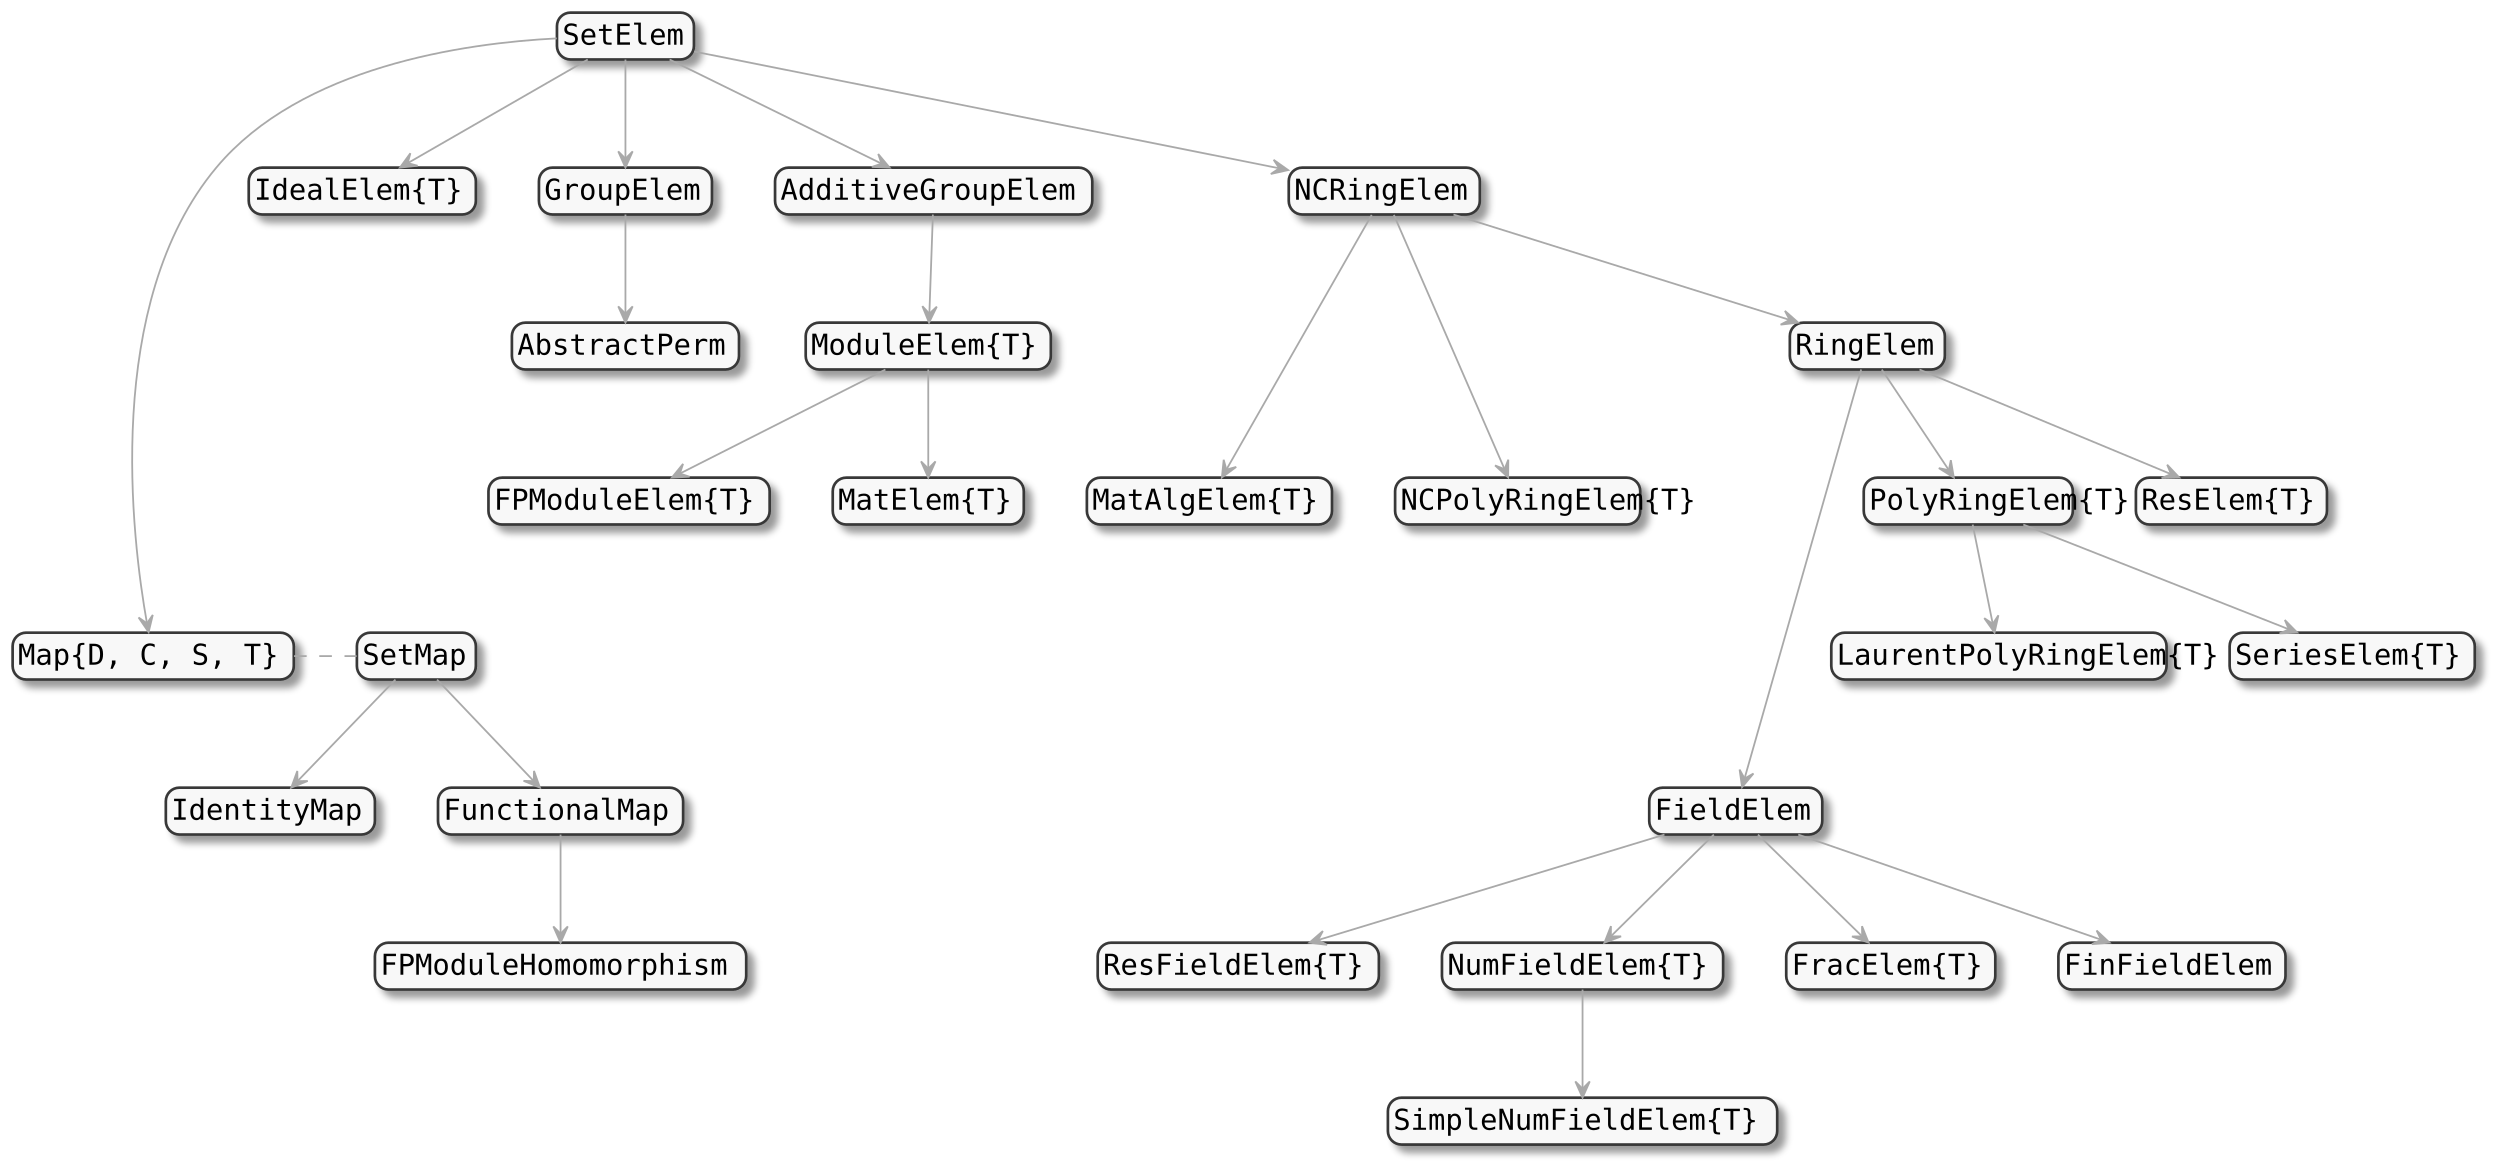
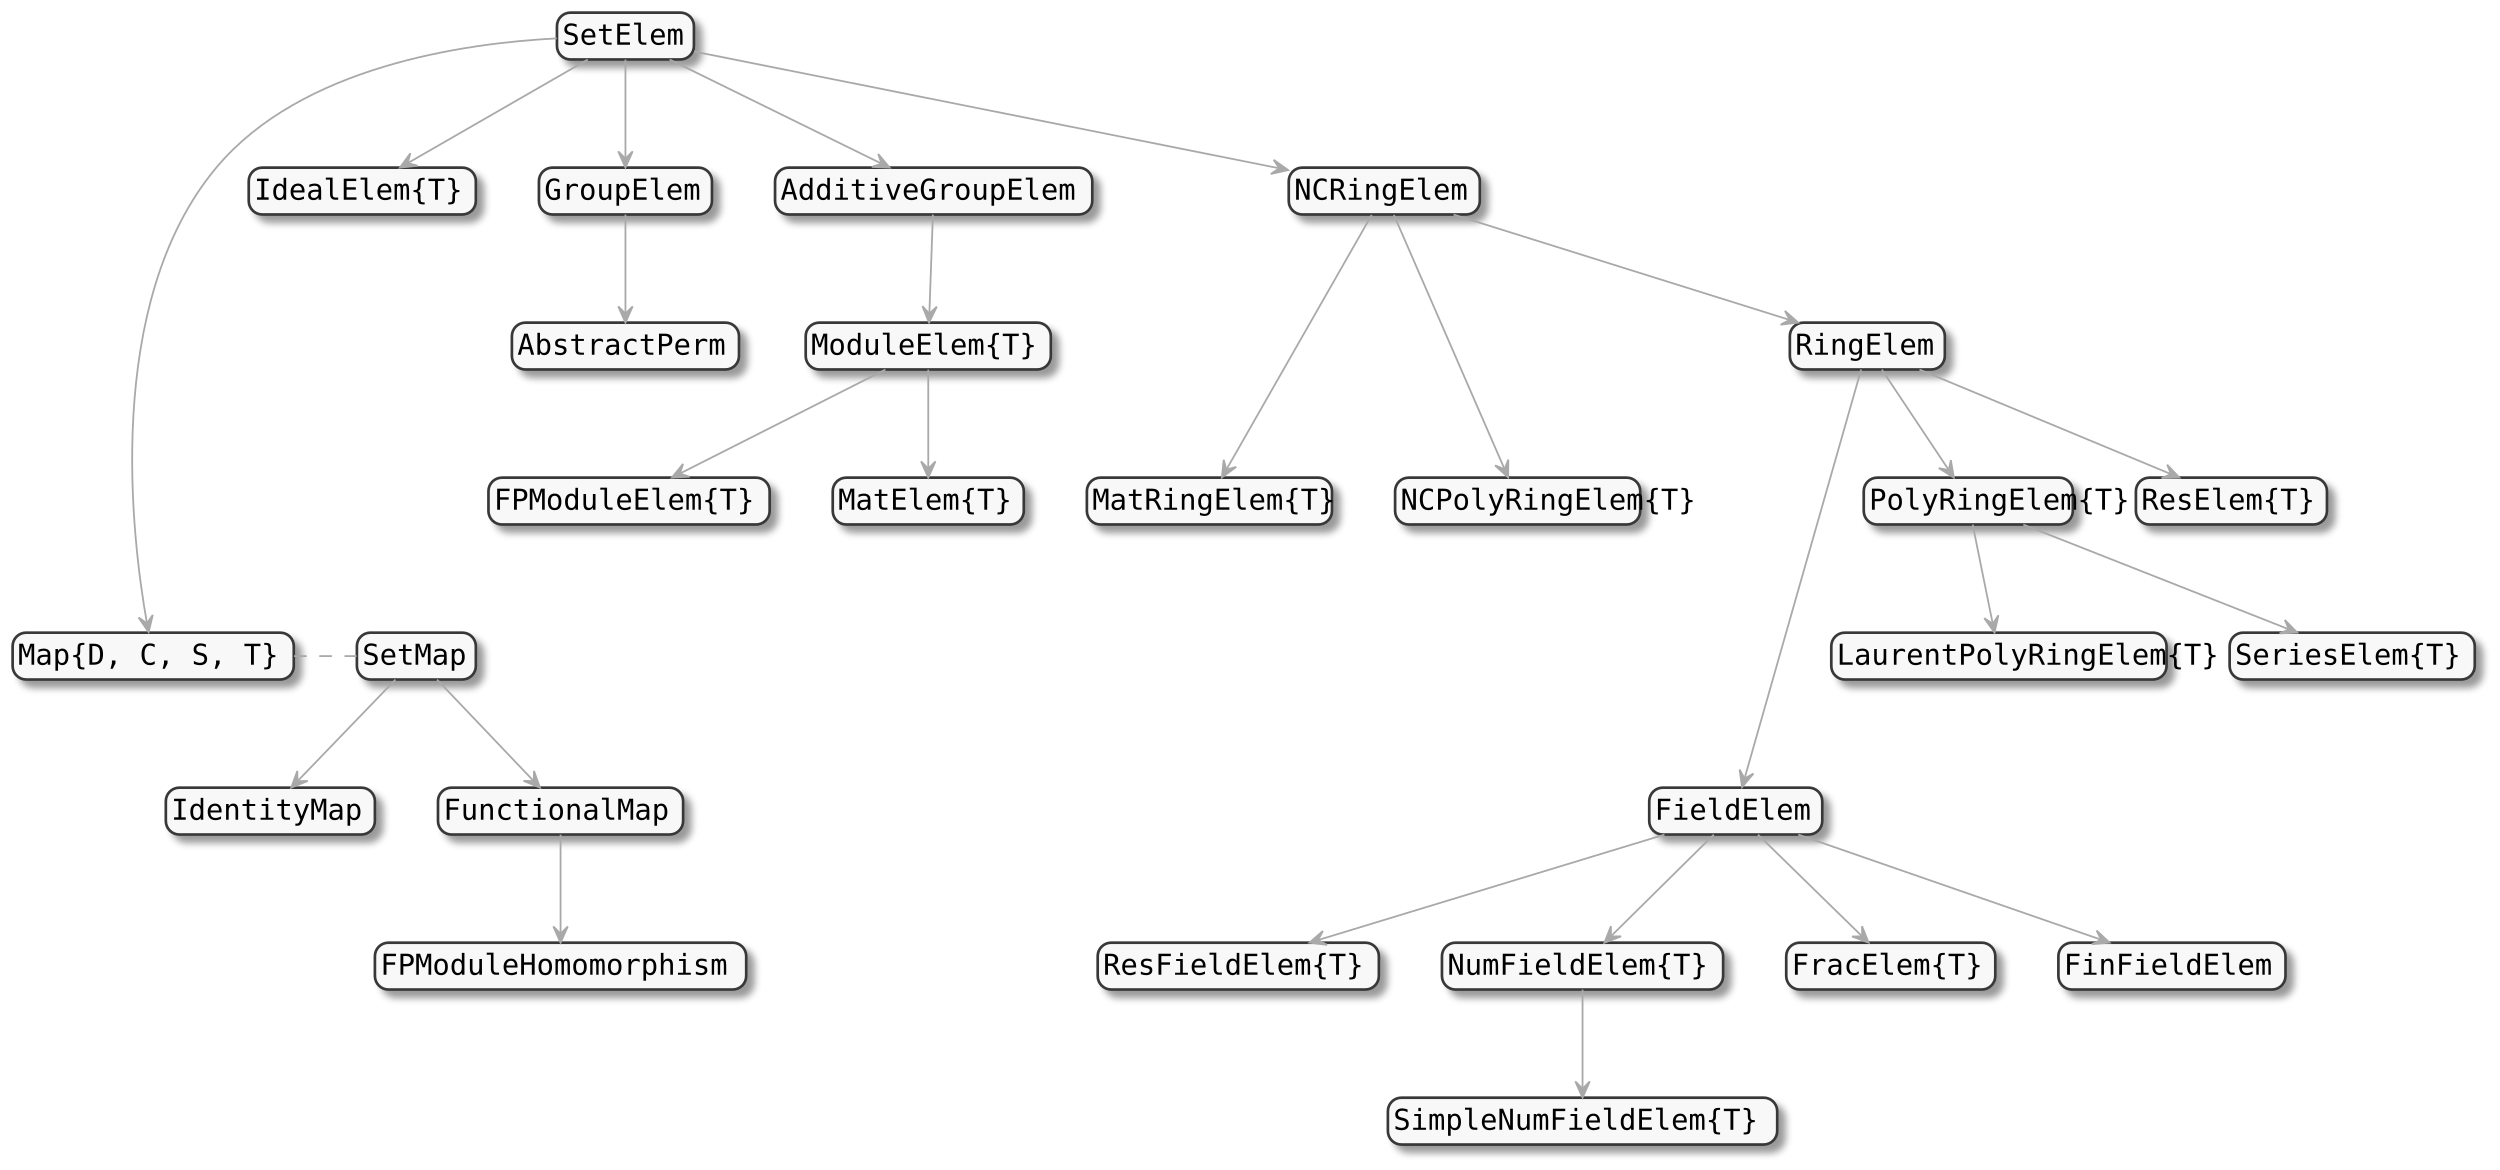
<svg xmlns="http://www.w3.org/2000/svg" contentScriptType="application/ecmascript" contentStyleType="text/css" height="649px" preserveAspectRatio="none" style="width:1387px;height:649px;background:#FFFFFF;" version="1.1" viewBox="0 0 1387 649" width="1387px" zoomAndPan="magnify">
  <defs>
    <filter height="300%" id="fh3s9elwmawy0" width="300%" x="-1" y="-1">
      <feGaussianBlur result="blurOut" stdDeviation="2.0" />
      <feColorMatrix in="blurOut" result="blurOut2" type="matrix" values="0 0 0 0 0 0 0 0 0 0 0 0 0 0 0 0 0 0 .4 0" />
      <feOffset dx="4.0" dy="4.0" in="blurOut2" result="blurOut3" />
      <feBlend in="SourceGraphic" in2="blurOut3" mode="normal" />
    </filter>
  </defs>
  <g>
    <rect fill="#F8F8F8" filter="url(#fh3s9elwmawy0)" height="26" id="SetElem" rx="7.5" ry="7.5" style="stroke:#383838;stroke-width:1.5;" width="76" x="309" y="7" />
    <text fill="#000000" font-family="monospace" font-size="16" lengthAdjust="spacing" textLength="70" x="312" y="24.8">SetElem</text>
    <rect fill="#F8F8F8" filter="url(#fh3s9elwmawy0)" height="26" id="IdealElem{T}" rx="7.5" ry="7.5" style="stroke:#383838;stroke-width:1.5;" width="126" x="138" y="93" />
    <text fill="#000000" font-family="monospace" font-size="16" lengthAdjust="spacing" textLength="120" x="141" y="110.8">IdealElem{T}</text>
    <rect fill="#F8F8F8" filter="url(#fh3s9elwmawy0)" height="26" id="Map{D, C, S, T}" rx="7.5" ry="7.5" style="stroke:#383838;stroke-width:1.5;" width="156" x="7" y="351" />
    <text fill="#000000" font-family="monospace" font-size="16" lengthAdjust="spacing" textLength="150" x="10" y="368.8">Map{D, C, S, T}</text>
    <rect fill="#F8F8F8" filter="url(#fh3s9elwmawy0)" height="26" id="SetMap" rx="7.5" ry="7.5" style="stroke:#383838;stroke-width:1.5;" width="66" x="198" y="351" />
    <text fill="#000000" font-family="monospace" font-size="16" lengthAdjust="spacing" textLength="60" x="201" y="368.8">SetMap</text>
    <rect fill="#F8F8F8" filter="url(#fh3s9elwmawy0)" height="26" id="IdentityMap" rx="7.5" ry="7.5" style="stroke:#383838;stroke-width:1.5;" width="116" x="92" y="437" />
    <text fill="#000000" font-family="monospace" font-size="16" lengthAdjust="spacing" textLength="110" x="95" y="454.8">IdentityMap</text>
    <rect fill="#F8F8F8" filter="url(#fh3s9elwmawy0)" height="26" id="FunctionalMap" rx="7.5" ry="7.5" style="stroke:#383838;stroke-width:1.5;" width="136" x="243" y="437" />
    <text fill="#000000" font-family="monospace" font-size="16" lengthAdjust="spacing" textLength="130" x="246" y="454.8">FunctionalMap</text>
    <rect fill="#F8F8F8" filter="url(#fh3s9elwmawy0)" height="26" id="FPModuleHomomorphism" rx="7.5" ry="7.5" style="stroke:#383838;stroke-width:1.5;" width="206" x="208" y="523" />
    <text fill="#000000" font-family="monospace" font-size="16" lengthAdjust="spacing" textLength="200" x="211" y="540.8">FPModuleHomomorphism</text>
    <rect fill="#F8F8F8" filter="url(#fh3s9elwmawy0)" height="26" id="GroupElem" rx="7.5" ry="7.5" style="stroke:#383838;stroke-width:1.5;" width="96" x="299" y="93" />
    <text fill="#000000" font-family="monospace" font-size="16" lengthAdjust="spacing" textLength="90" x="302" y="110.8">GroupElem</text>
    <rect fill="#F8F8F8" filter="url(#fh3s9elwmawy0)" height="26" id="AbstractPerm" rx="7.5" ry="7.5" style="stroke:#383838;stroke-width:1.5;" width="126" x="284" y="179" />
    <text fill="#000000" font-family="monospace" font-size="16" lengthAdjust="spacing" textLength="120" x="287" y="196.8">AbstractPerm</text>
    <rect fill="#F8F8F8" filter="url(#fh3s9elwmawy0)" height="26" id="AdditiveGroupElem" rx="7.5" ry="7.5" style="stroke:#383838;stroke-width:1.5;" width="176" x="430" y="93" />
    <text fill="#000000" font-family="monospace" font-size="16" lengthAdjust="spacing" textLength="170" x="433" y="110.8">AdditiveGroupElem</text>
    <rect fill="#F8F8F8" filter="url(#fh3s9elwmawy0)" height="26" id="ModuleElem{T}" rx="7.5" ry="7.5" style="stroke:#383838;stroke-width:1.5;" width="136" x="447" y="179" />
    <text fill="#000000" font-family="monospace" font-size="16" lengthAdjust="spacing" textLength="130" x="450" y="196.8">ModuleElem{T}</text>
    <rect fill="#F8F8F8" filter="url(#fh3s9elwmawy0)" height="26" id="FPModuleElem{T}" rx="7.5" ry="7.5" style="stroke:#383838;stroke-width:1.5;" width="156" x="271" y="265" />
    <text fill="#000000" font-family="monospace" font-size="16" lengthAdjust="spacing" textLength="150" x="274" y="282.8">FPModuleElem{T}</text>
    <rect fill="#F8F8F8" filter="url(#fh3s9elwmawy0)" height="26" id="MatElem{T}" rx="7.5" ry="7.5" style="stroke:#383838;stroke-width:1.5;" width="106" x="462" y="265" />
    <text fill="#000000" font-family="monospace" font-size="16" lengthAdjust="spacing" textLength="100" x="465" y="282.8">MatElem{T}</text>
    <rect fill="#F8F8F8" filter="url(#fh3s9elwmawy0)" height="26" id="NCRingElem" rx="7.5" ry="7.5" style="stroke:#383838;stroke-width:1.5;" width="106" x="715" y="93" />
    <text fill="#000000" font-family="monospace" font-size="16" lengthAdjust="spacing" textLength="100" x="718" y="110.8">NCRingElem</text>
-     <rect fill="#F8F8F8" filter="url(#fh3s9elwmawy0)" height="26" id="MatAlgElem{T}" rx="7.5" ry="7.5" style="stroke:#383838;stroke-width:1.5;" width="136" x="603" y="265" />
-     <text fill="#000000" font-family="monospace" font-size="16" lengthAdjust="spacing" textLength="130" x="606" y="282.8">MatAlgElem{T}</text>
+     <rect fill="#F8F8F8" filter="url(#fh3s9elwmawy0)" height="26" id="MatRingElem{T}" rx="7.5" ry="7.5" style="stroke:#383838;stroke-width:1.5;" width="136" x="603" y="265" />
+     <text fill="#000000" font-family="monospace" font-size="16" lengthAdjust="spacing" textLength="130" x="606" y="282.8">MatRingElem{T}</text>
    <rect fill="#F8F8F8" filter="url(#fh3s9elwmawy0)" height="26" id="NCPolyRingElem{T}" rx="7.5" ry="7.5" style="stroke:#383838;stroke-width:1.5;" width="136" x="774" y="265" />
    <text fill="#000000" font-family="monospace" font-size="16" lengthAdjust="spacing" textLength="130" x="777" y="282.8">NCPolyRingElem{T}</text>
    <rect fill="#F8F8F8" filter="url(#fh3s9elwmawy0)" height="26" id="RingElem" rx="7.5" ry="7.5" style="stroke:#383838;stroke-width:1.5;" width="86" x="993" y="179" />
    <text fill="#000000" font-family="monospace" font-size="16" lengthAdjust="spacing" textLength="80" x="996" y="196.8">RingElem</text>
    <rect fill="#F8F8F8" filter="url(#fh3s9elwmawy0)" height="26" id="PolyRingElem{T}" rx="7.5" ry="7.5" style="stroke:#383838;stroke-width:1.5;" width="116" x="1034" y="265" />
    <text fill="#000000" font-family="monospace" font-size="16" lengthAdjust="spacing" textLength="110" x="1037" y="282.8">PolyRingElem{T}</text>
    <rect fill="#F8F8F8" filter="url(#fh3s9elwmawy0)" height="26" id="SeriesElem{T}" rx="7.5" ry="7.5" style="stroke:#383838;stroke-width:1.5;" width="136" x="1237" y="351" />
    <text fill="#000000" font-family="monospace" font-size="16" lengthAdjust="spacing" textLength="130" x="1240" y="368.8">SeriesElem{T}</text>
    <rect fill="#F8F8F8" filter="url(#fh3s9elwmawy0)" height="26" id="LaurentPolyRingElem{T}" rx="7.5" ry="7.5" style="stroke:#383838;stroke-width:1.5;" width="186" x="1016" y="351" />
    <text fill="#000000" font-family="monospace" font-size="16" lengthAdjust="spacing" textLength="180" x="1019" y="368.8">LaurentPolyRingElem{T}</text>
    <rect fill="#F8F8F8" filter="url(#fh3s9elwmawy0)" height="26" id="ResElem{T}" rx="7.5" ry="7.5" style="stroke:#383838;stroke-width:1.5;" width="106" x="1185" y="265" />
    <text fill="#000000" font-family="monospace" font-size="16" lengthAdjust="spacing" textLength="100" x="1188" y="282.8">ResElem{T}</text>
    <rect fill="#F8F8F8" filter="url(#fh3s9elwmawy0)" height="26" id="FieldElem" rx="7.5" ry="7.5" style="stroke:#383838;stroke-width:1.5;" width="96" x="915" y="437" />
    <text fill="#000000" font-family="monospace" font-size="16" lengthAdjust="spacing" textLength="90" x="918" y="454.8">FieldElem</text>
    <rect fill="#F8F8F8" filter="url(#fh3s9elwmawy0)" height="26" id="FinFieldElem" rx="7.5" ry="7.5" style="stroke:#383838;stroke-width:1.5;" width="126" x="1142" y="523" />
    <text fill="#000000" font-family="monospace" font-size="16" lengthAdjust="spacing" textLength="120" x="1145" y="540.8">FinFieldElem</text>
    <rect fill="#F8F8F8" filter="url(#fh3s9elwmawy0)" height="26" id="ResFieldElem{T}" rx="7.5" ry="7.5" style="stroke:#383838;stroke-width:1.5;" width="156" x="609" y="523" />
    <text fill="#000000" font-family="monospace" font-size="16" lengthAdjust="spacing" textLength="150" x="612" y="540.8">ResFieldElem{T}</text>
    <rect fill="#F8F8F8" filter="url(#fh3s9elwmawy0)" height="26" id="NumFieldElem{T}" rx="7.5" ry="7.5" style="stroke:#383838;stroke-width:1.5;" width="156" x="800" y="523" />
    <text fill="#000000" font-family="monospace" font-size="16" lengthAdjust="spacing" textLength="150" x="803" y="540.8">NumFieldElem{T}</text>
    <rect fill="#F8F8F8" filter="url(#fh3s9elwmawy0)" height="26" id="SimpleNumFieldElem{T}" rx="7.5" ry="7.5" style="stroke:#383838;stroke-width:1.5;" width="216" x="770" y="609" />
    <text fill="#000000" font-family="monospace" font-size="16" lengthAdjust="spacing" textLength="210" x="773" y="626.8">SimpleNumFieldElem{T}</text>
    <rect fill="#F8F8F8" filter="url(#fh3s9elwmawy0)" height="26" id="FracElem{T}" rx="7.5" ry="7.5" style="stroke:#383838;stroke-width:1.5;" width="116" x="991" y="523" />
    <text fill="#000000" font-family="monospace" font-size="16" lengthAdjust="spacing" textLength="110" x="994" y="540.8">FracElem{T}</text>
    <path codeLine="9" d="M326.08,33.04 C299.74,48.19 254.51,74.21 226.26,90.47 " fill="none" id="SetElem-to-IdealElem{T}" style="stroke:#A9A9A9;stroke-width:1.0;" />
    <polygon fill="#A9A9A9" points="221.88,92.99,231.674,91.953,226.21,90.489,227.673,85.025,221.88,92.99" style="stroke:#A9A9A9;stroke-width:1.0;" />
    <path codeLine="13" d="M308.9,21.3 C257.48,23.93 166.94,36.85 120,93 C57.09,168.25 73.17,298.9 81.52,345.7 " fill="none" id="SetElem-to-Map{D, C, S, T}" style="stroke:#A9A9A9;stroke-width:1.0;" />
    <polygon fill="#A9A9A9" points="82.45,350.73,84.763,341.157,81.549,345.812,76.894,342.598,82.45,350.73" style="stroke:#A9A9A9;stroke-width:1.0;" />
    <path codeLine="14" d="M163.13,364 C174.71,364 186.29,364 197.86,364 " fill="none" id="Map{D, C, S, T}-SetMap" style="stroke:#A9A9A9;stroke-width:1.0;stroke-dasharray:7.0,7.0;" />
    <path codeLine="15" d="M219.39,377.04 C205.2,391.76 181.12,416.72 165.39,433.04 " fill="none" id="SetMap-to-IdentityMap" style="stroke:#A9A9A9;stroke-width:1.0;" />
    <polygon fill="#A9A9A9" points="161.58,436.99,170.707,433.288,165.051,433.391,164.948,427.735,161.58,436.99" style="stroke:#A9A9A9;stroke-width:1.0;" />
    <path codeLine="16" d="M242.46,377.04 C256.48,391.76 280.26,416.72 295.8,433.04 " fill="none" id="SetMap-to-FunctionalMap" style="stroke:#A9A9A9;stroke-width:1.0;" />
    <polygon fill="#A9A9A9" points="299.56,436.99,296.267,427.708,296.118,433.363,290.464,433.214,299.56,436.99" style="stroke:#A9A9A9;stroke-width:1.0;" />
    <path codeLine="17" d="M311,463.04 C311,477.38 311,501.46 311,517.78 " fill="none" id="FunctionalMap-to-FPModuleHomomorphism" style="stroke:#A9A9A9;stroke-width:1.0;" />
    <polygon fill="#A9A9A9" points="311,522.99,315,513.99,311,517.99,307,513.99,311,522.99" style="stroke:#A9A9A9;stroke-width:1.0;" />
    <path codeLine="20" d="M347,33.04 C347,47.38 347,71.46 347,87.78 " fill="none" id="SetElem-to-GroupElem" style="stroke:#A9A9A9;stroke-width:1.0;" />
    <polygon fill="#A9A9A9" points="347,92.99,351,83.99,347,87.99,343,83.99,347,92.99" style="stroke:#A9A9A9;stroke-width:1.0;" />
    <path codeLine="21" d="M347,119.04 C347,133.38 347,157.46 347,173.78 " fill="none" id="GroupElem-to-AbstractPerm" style="stroke:#A9A9A9;stroke-width:1.0;" />
    <polygon fill="#A9A9A9" points="347,178.99,351,169.99,347,173.99,343,169.99,347,178.99" style="stroke:#A9A9A9;stroke-width:1.0;" />
    <path codeLine="24" d="M371.5,33.04 C402.48,48.26 455.77,74.43 488.82,90.67 " fill="none" id="SetElem-to-AdditiveGroupElem" style="stroke:#A9A9A9;stroke-width:1.0;" />
    <polygon fill="#A9A9A9" points="493.55,92.99,487.231,85.436,489.061,90.788,483.708,92.618,493.55,92.99" style="stroke:#A9A9A9;stroke-width:1.0;" />
    <path codeLine="25" d="M517.57,119.04 C517.06,133.38 516.2,157.46 515.62,173.78 " fill="none" id="AdditiveGroupElem-to-ModuleElem{T}" style="stroke:#A9A9A9;stroke-width:1.0;" />
    <polygon fill="#A9A9A9" points="515.43,178.99,519.736,170.132,515.601,173.993,511.741,169.858,515.43,178.99" style="stroke:#A9A9A9;stroke-width:1.0;" />
    <path codeLine="26" d="M491.22,205.04 C461.14,220.26 409.41,246.43 377.33,262.67 " fill="none" id="ModuleElem{T}-to-FPModuleElem{T}" style="stroke:#A9A9A9;stroke-width:1.0;" />
    <polygon fill="#A9A9A9" points="372.74,264.99,382.576,264.493,377.201,262.731,378.962,257.355,372.74,264.99" style="stroke:#A9A9A9;stroke-width:1.0;" />
    <path codeLine="27" d="M515,205.04 C515,219.38 515,243.46 515,259.78 " fill="none" id="ModuleElem{T}-to-MatElem{T}" style="stroke:#A9A9A9;stroke-width:1.0;" />
    <polygon fill="#A9A9A9" points="515,264.99,519,255.99,515,259.99,511,255.99,515,264.99" style="stroke:#A9A9A9;stroke-width:1.0;" />
    <path codeLine="30" d="M385.1,28.6 C458.93,43.33 621.88,75.85 709.51,93.33 " fill="none" id="SetElem-to-NCRingElem" style="stroke:#A9A9A9;stroke-width:1.0;" />
    <polygon fill="#A9A9A9" points="714.66,94.36,706.622,88.668,709.758,93.377,705.049,96.512,714.66,94.36" style="stroke:#A9A9A9;stroke-width:1.0;" />
-     <path codeLine="31" d="M761.02,119.23 C743.97,149.12 700.12,225.97 680.61,260.16 " fill="none" id="NCRingElem-to-MatAlgElem{T}" style="stroke:#A9A9A9;stroke-width:1.0;" />
+     <path codeLine="31" d="M761.02,119.23 C743.97,149.12 700.12,225.97 680.61,260.16 " fill="none" id="NCRingElem-to-MatRingElem{T}" style="stroke:#A9A9A9;stroke-width:1.0;" />
    <polygon fill="#A9A9A9" points="677.91,264.88,685.852,259.056,680.394,260.541,678.909,255.082,677.91,264.88" style="stroke:#A9A9A9;stroke-width:1.0;" />
    <path codeLine="32" d="M773.32,119.23 C786.34,149.12 819.79,225.97 834.67,260.16 " fill="none" id="NCRingElem-to-NCPolyRingElem{T}" style="stroke:#A9A9A9;stroke-width:1.0;" />
    <polygon fill="#A9A9A9" points="836.73,264.88,836.798,255.031,834.731,260.297,829.466,258.229,836.73,264.88" style="stroke:#A9A9A9;stroke-width:1.0;" />
    <path codeLine="33" d="M806.4,119.04 C855.75,134.5 941.21,161.29 992.79,177.46 " fill="none" id="NCRingElem-to-RingElem" style="stroke:#A9A9A9;stroke-width:1.0;" />
    <polygon fill="#A9A9A9" points="997.67,178.99,990.284,172.475,992.9,177.49,987.885,180.107,997.67,178.99" style="stroke:#A9A9A9;stroke-width:1.0;" />
    <path codeLine="36" d="M1044.02,205.04 C1053.75,219.63 1070.2,244.3 1081.08,260.62 " fill="none" id="RingElem-to-PolyRingElem{T}" style="stroke:#A9A9A9;stroke-width:1.0;" />
    <polygon fill="#A9A9A9" points="1083.99,264.99,1082.326,255.283,1081.216,260.83,1075.669,259.72,1083.99,264.99" style="stroke:#A9A9A9;stroke-width:1.0;" />
    <path codeLine="37" d="M1122.52,291.04 C1161.43,306.38 1228.57,332.86 1269.66,349.06 " fill="none" id="PolyRingElem{T}-to-SeriesElem{T}" style="stroke:#A9A9A9;stroke-width:1.0;" />
    <polygon fill="#A9A9A9" points="1274.54,350.99,1267.624,343.977,1269.886,349.163,1264.701,351.424,1274.54,350.99" style="stroke:#A9A9A9;stroke-width:1.0;" />
    <path codeLine="38" d="M1094.44,291.04 C1097.34,305.38 1102.21,329.46 1105.51,345.78 " fill="none" id="PolyRingElem{T}-to-LaurentPolyRingElem{T}" style="stroke:#A9A9A9;stroke-width:1.0;" />
    <polygon fill="#A9A9A9" points="1106.57,350.99,1108.716,341.378,1105.584,346.088,1100.874,342.956,1106.57,350.99" style="stroke:#A9A9A9;stroke-width:1.0;" />
    <path codeLine="39" d="M1064.94,205.04 C1101.84,220.38 1165.52,246.86 1204.49,263.06 " fill="none" id="RingElem-to-ResElem{T}" style="stroke:#A9A9A9;stroke-width:1.0;" />
    <polygon fill="#A9A9A9" points="1209.11,264.99,1202.349,257.829,1204.497,263.062,1199.264,265.21,1209.11,264.99" style="stroke:#A9A9A9;stroke-width:1.0;" />
    <path codeLine="40" d="M1032.58,205 C1020.77,246.4 981.74,383.29 967.91,431.78 " fill="none" id="RingElem-to-FieldElem" style="stroke:#A9A9A9;stroke-width:1.0;" />
    <polygon fill="#A9A9A9" points="966.5,436.72,972.819,429.165,967.874,431.912,965.126,426.967,966.5,436.72" style="stroke:#A9A9A9;stroke-width:1.0;" />
    <path codeLine="43" d="M997.67,463.04 C1042.06,478.44 1118.79,505.07 1165.42,521.26 " fill="none" id="FieldElem-to-FinFieldElem" style="stroke:#A9A9A9;stroke-width:1.0;" />
    <polygon fill="#A9A9A9" points="1170.39,522.99,1163.201,516.258,1165.667,521.349,1160.576,523.815,1170.39,522.99" style="stroke:#A9A9A9;stroke-width:1.0;" />
    <path codeLine="44" d="M923.46,463.04 C872.63,478.5 784.62,505.29 731.5,521.46 " fill="none" id="FieldElem-to-ResFieldElem{T}" style="stroke:#A9A9A9;stroke-width:1.0;" />
    <polygon fill="#A9A9A9" points="726.47,522.99,736.245,524.195,731.253,521.534,733.915,516.542,726.47,522.99" style="stroke:#A9A9A9;stroke-width:1.0;" />
    <path codeLine="45" d="M950.82,463.04 C935.8,477.88 910.23,503.15 893.73,519.45 " fill="none" id="FieldElem-to-NumFieldElem{T}" style="stroke:#A9A9A9;stroke-width:1.0;" />
    <polygon fill="#A9A9A9" points="890.16,522.99,899.374,519.51,893.717,519.476,893.751,513.819,890.16,522.99" style="stroke:#A9A9A9;stroke-width:1.0;" />
    <path codeLine="46" d="M878,549.04 C878,563.38 878,587.46 878,603.78 " fill="none" id="NumFieldElem{T}-to-SimpleNumFieldElem{T}" style="stroke:#A9A9A9;stroke-width:1.0;" />
    <polygon fill="#A9A9A9" points="878,608.99,882,599.99,878,603.99,874,599.99,878,608.99" style="stroke:#A9A9A9;stroke-width:1.0;" />
    <path codeLine="47" d="M975.32,463.04 C990.52,477.88 1016.39,503.15 1033.08,519.45 " fill="none" id="FieldElem-to-FracElem{T}" style="stroke:#A9A9A9;stroke-width:1.0;" />
    <polygon fill="#A9A9A9" points="1036.7,522.99,1033.053,513.841,1033.122,519.497,1027.466,519.566,1036.7,522.99" style="stroke:#A9A9A9;stroke-width:1.0;" />
  </g>
</svg>
